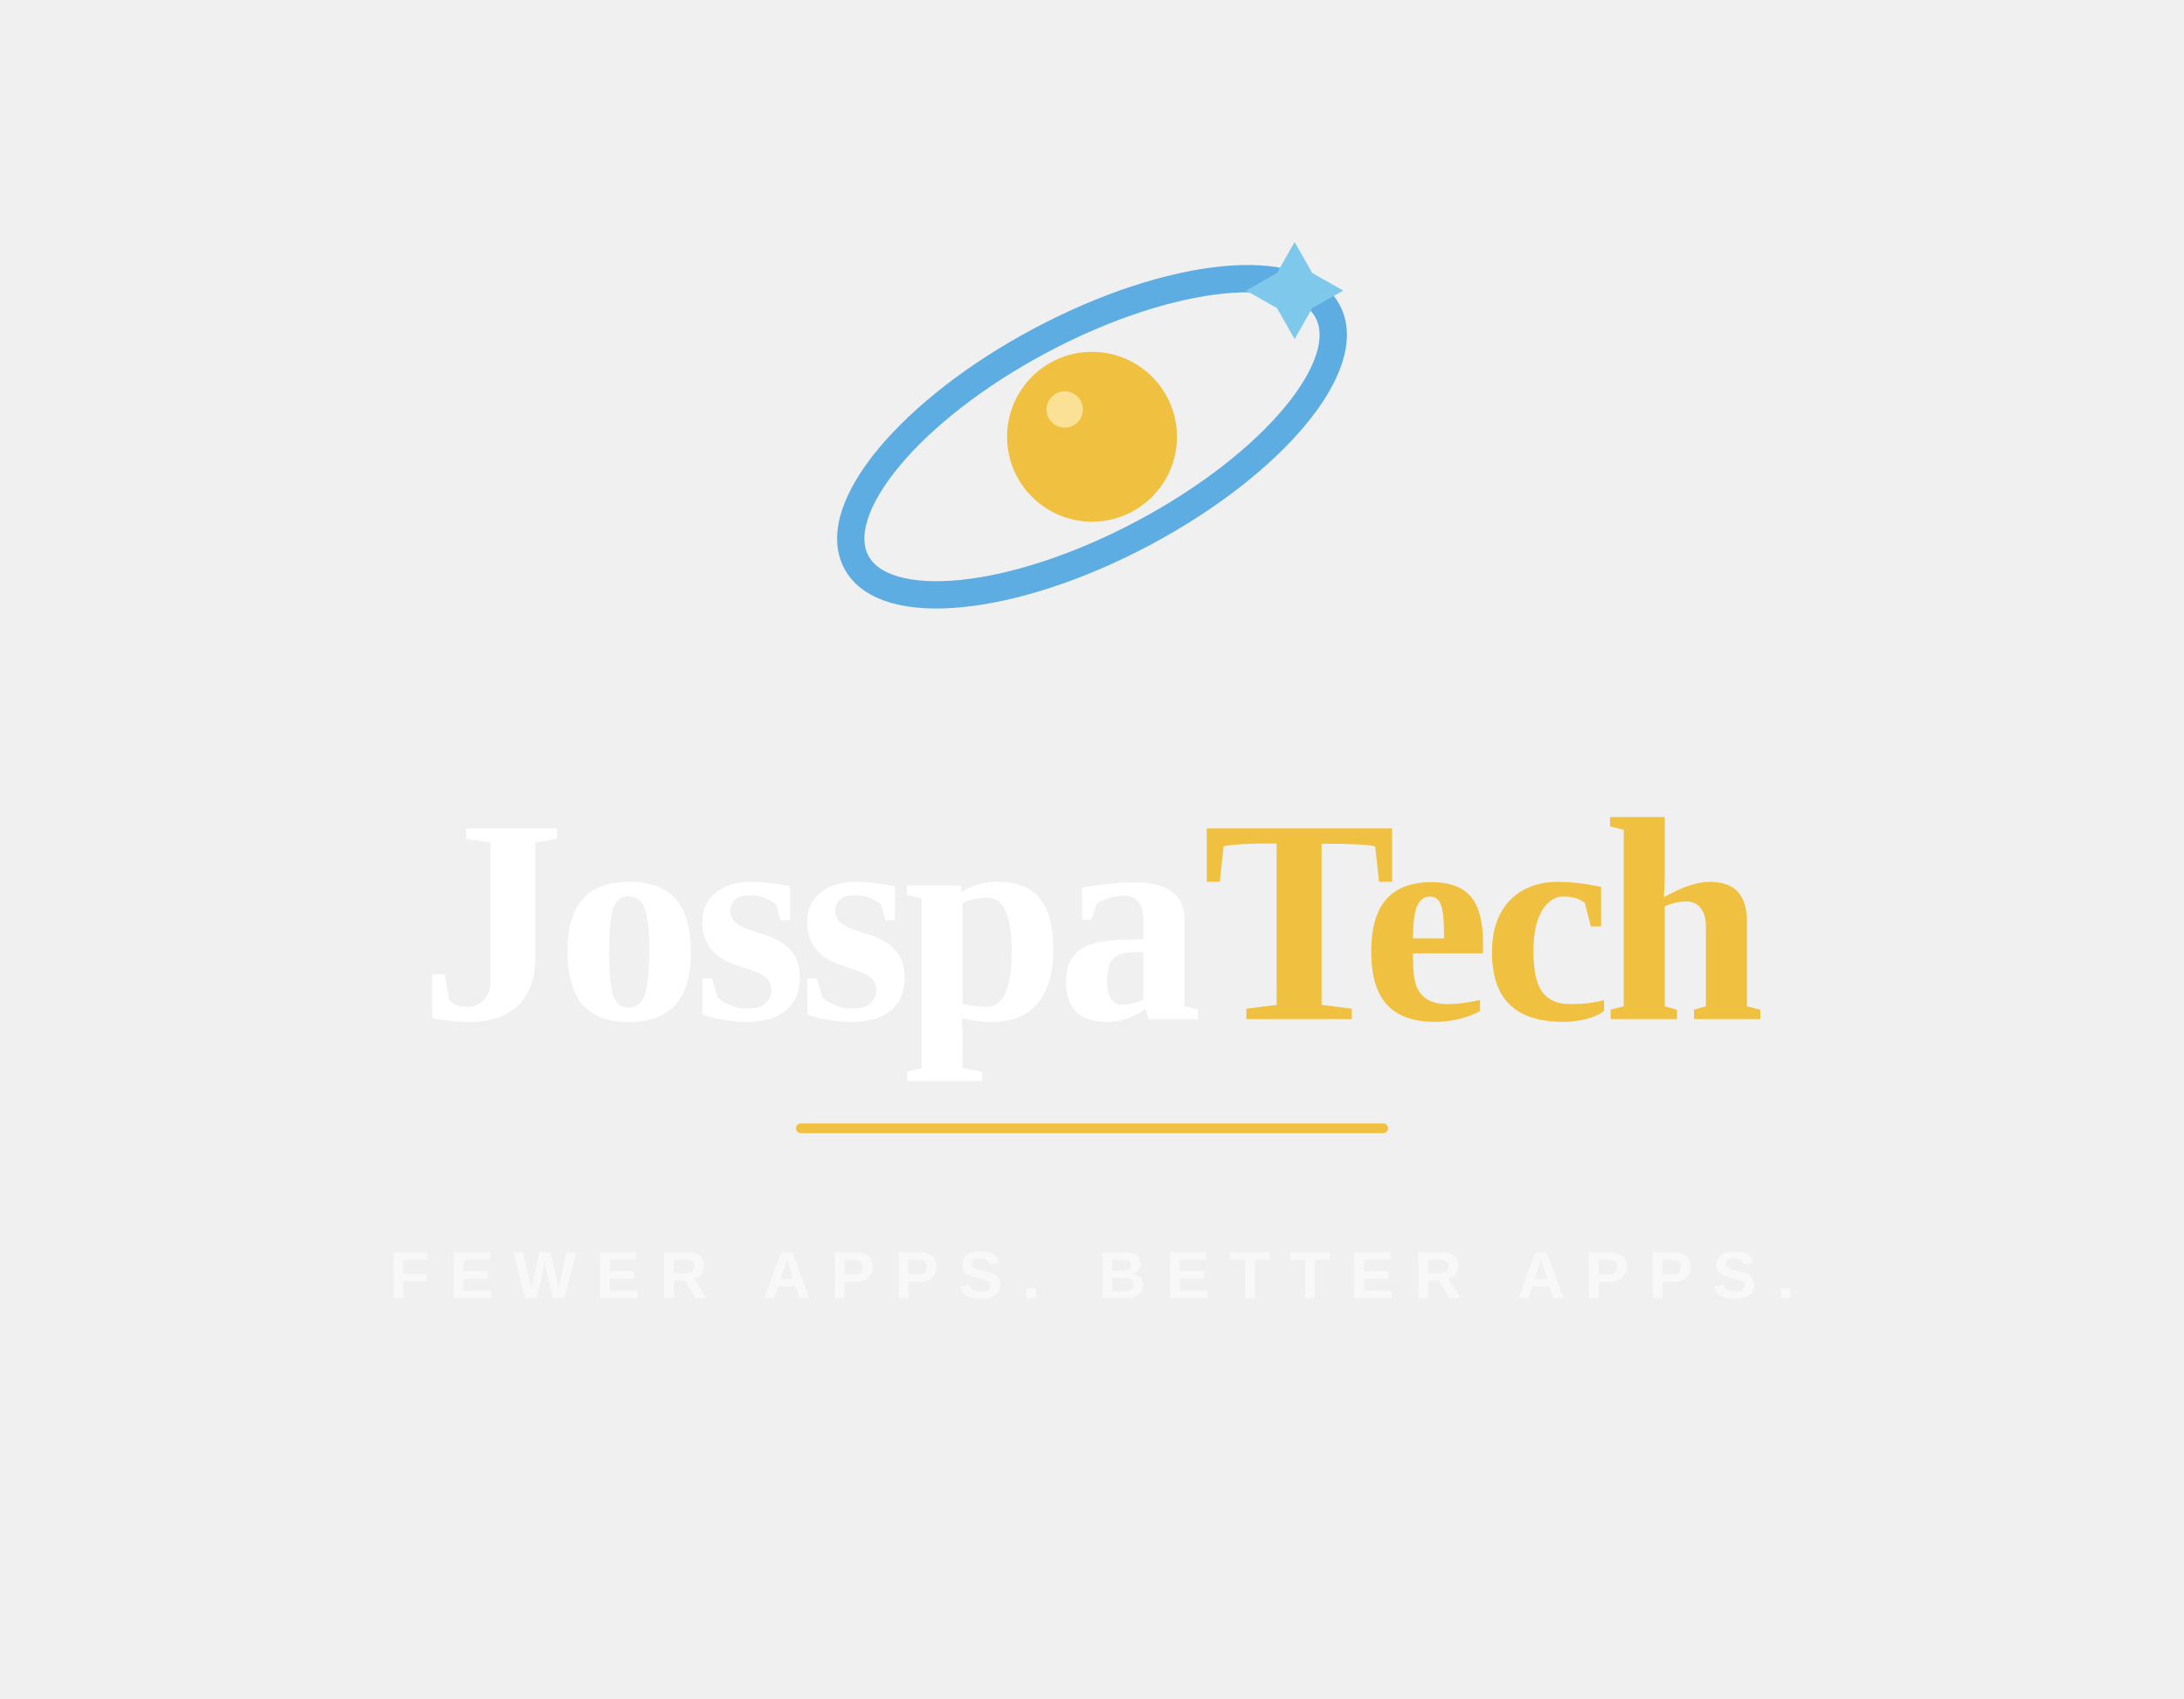
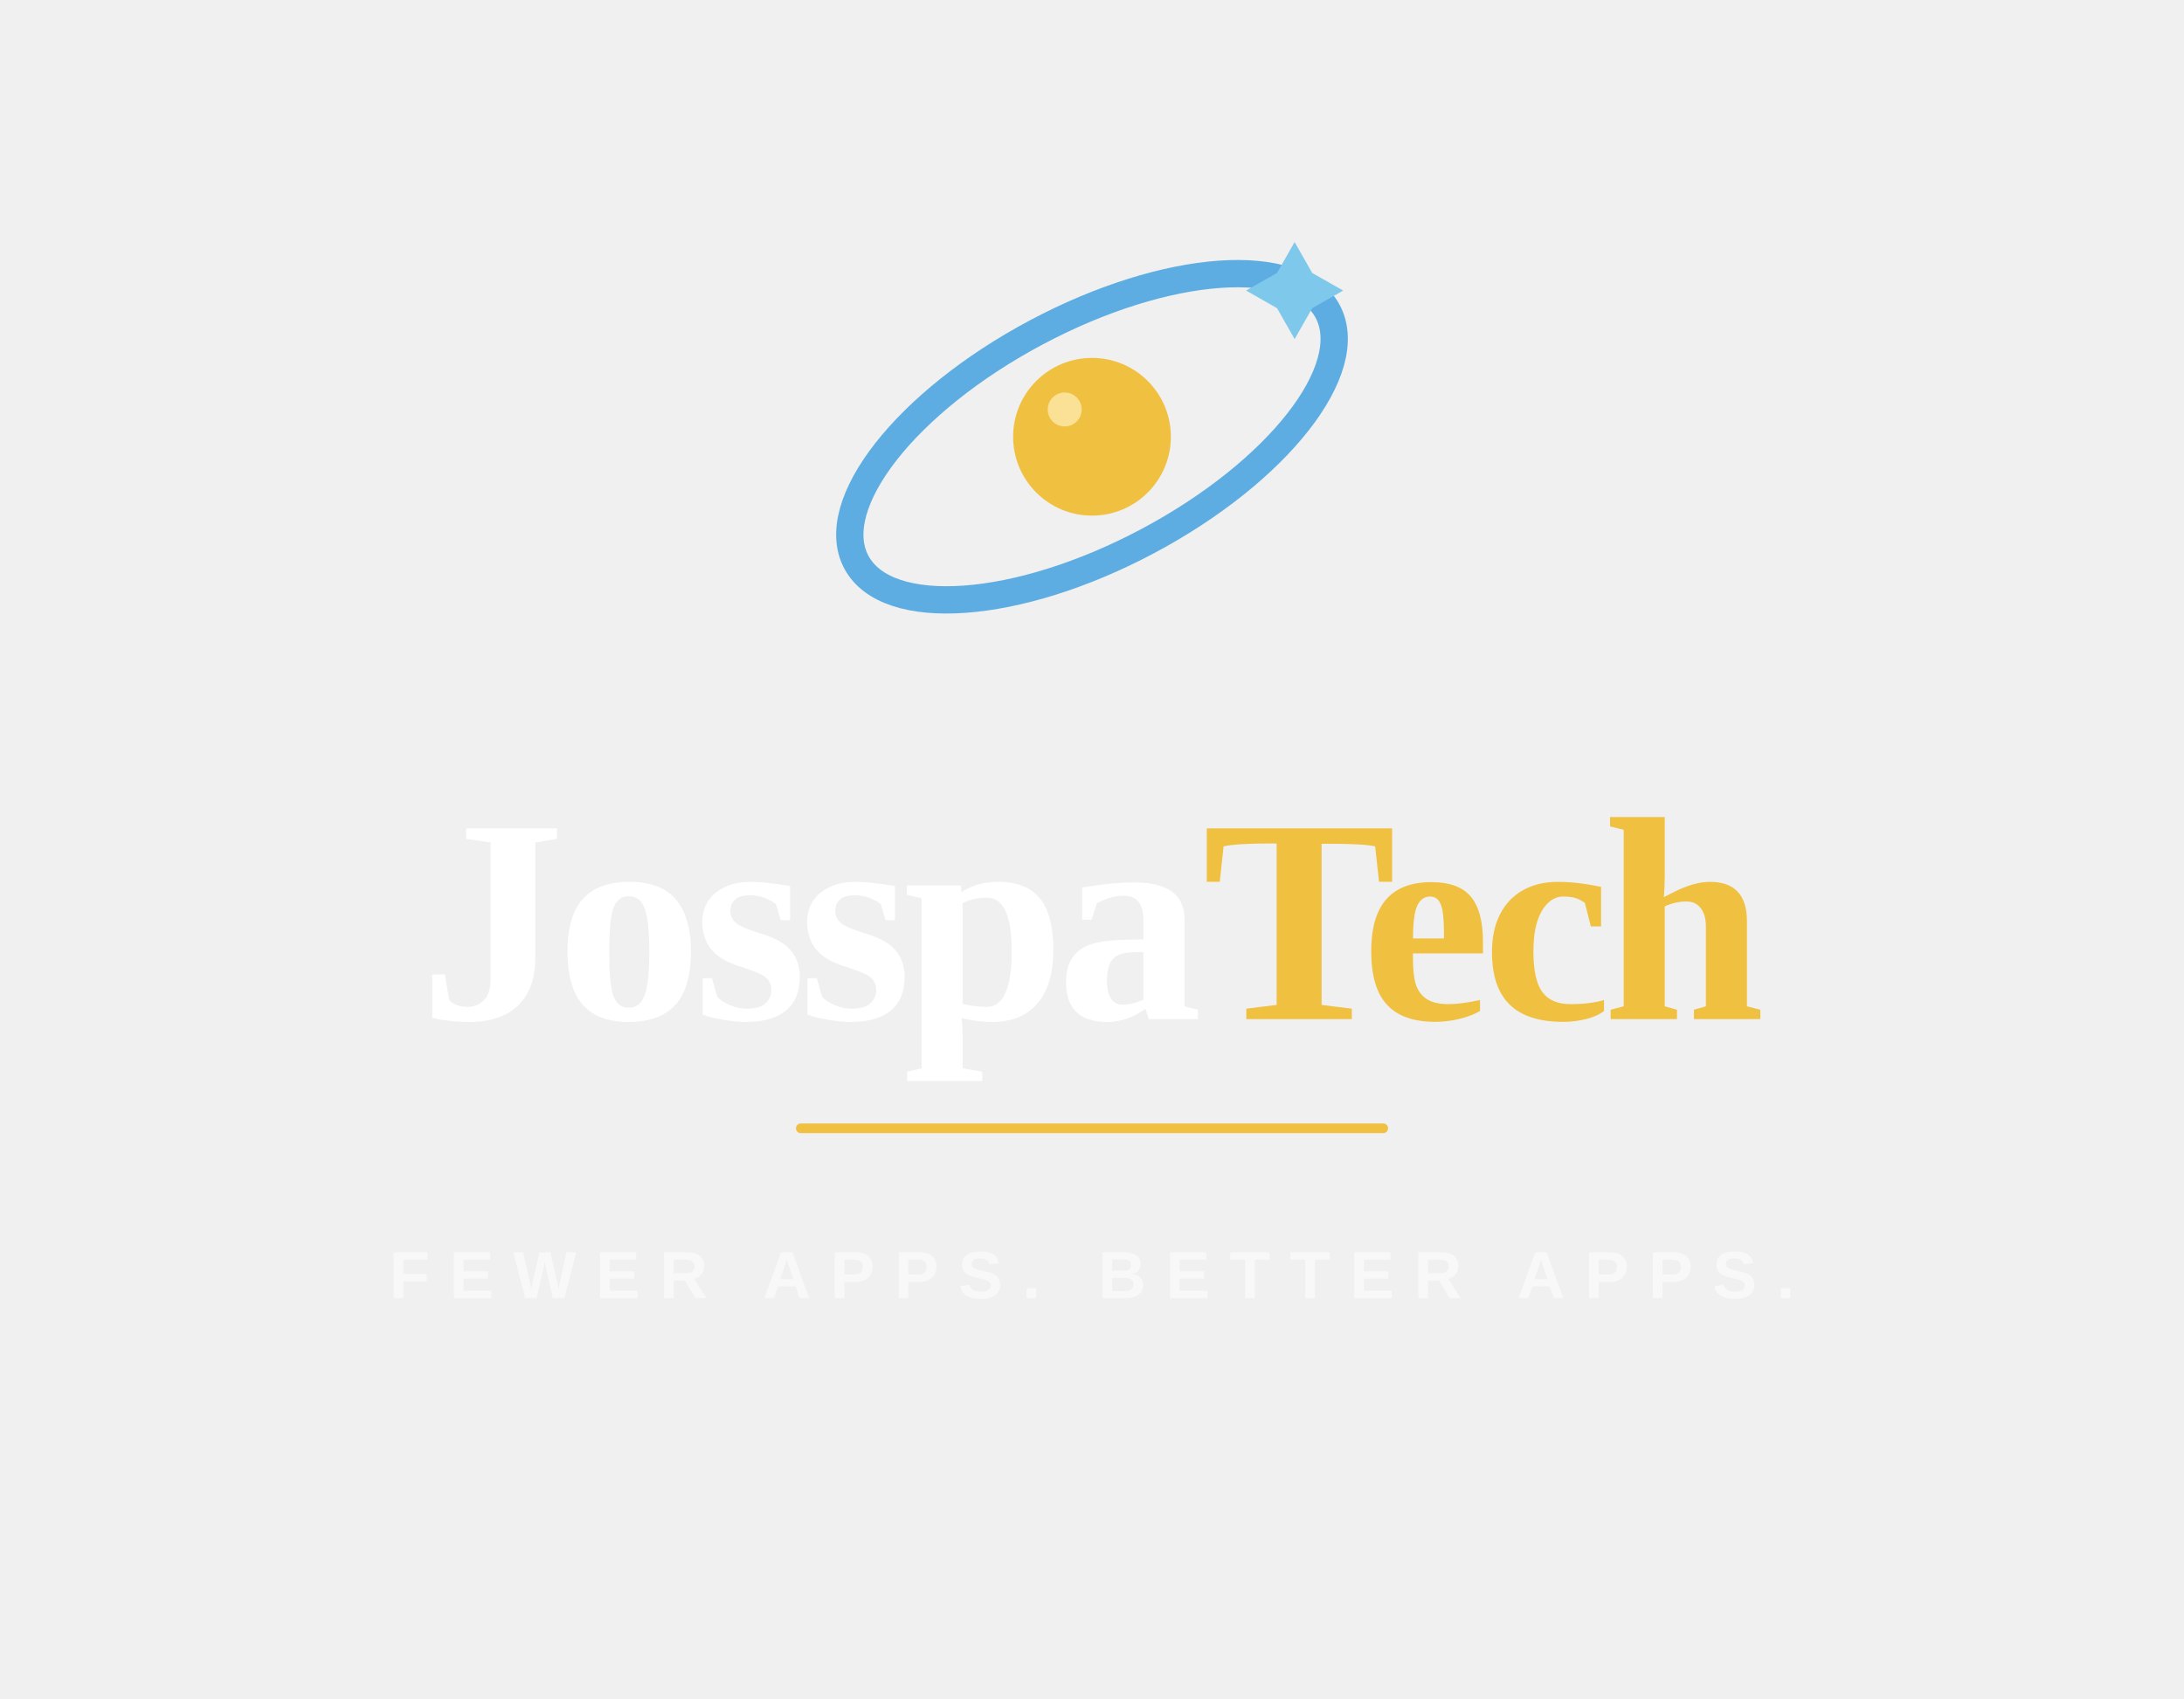
<svg xmlns="http://www.w3.org/2000/svg" viewBox="0 0 360 280" role="img" aria-label="JosspaTech">
  <g transform="translate(116 8)">
-     <circle cx="64" cy="64" r="14" fill="#F0C040" />
-     <circle cx="59.5" cy="59.5" r="3" fill="#FFF3C4" opacity="0.65" />
-     <ellipse cx="64" cy="64" rx="44" ry="18" fill="none" stroke="#5DADE2" stroke-width="4.5" transform="rotate(-28 64 64)" />
+     <circle cx="64" cy="64" r="13" fill="#F0C040" />
+     <circle cx="59.5" cy="59.5" r="2.8" fill="#FFF3C4" opacity="0.65" />
+     <ellipse cx="64" cy="64" rx="44" ry="19.5" fill="none" stroke="#5DADE2" stroke-width="4.5" transform="rotate(-28 64 64)" />
    <path d="M97.4,31.9 100.3,37.0 105.4,39.9 100.3,42.8 97.4,47.9 94.5,42.8 89.4,39.9 94.5,37.0 Z" fill="#7EC8EB" />
  </g>
  <text x="180" y="168" text-anchor="middle" font-family="Georgia, 'Times New Roman', Times, serif" font-size="48" font-weight="700" letter-spacing="-1.4" fill="#FFFFFF">Josspa<tspan fill="#F0C040">Tech</tspan>
  </text>
  <line x1="132" y1="186" x2="228" y2="186" stroke="#F0C040" stroke-width="1.6" stroke-linecap="round" />
  <text x="180" y="214" text-anchor="middle" font-family="Manrope, 'Segoe UI', Arial, sans-serif" font-size="11" font-weight="700" letter-spacing="3.2" fill="rgba(255,255,255,0.55)">FEWER APPS. BETTER APPS.</text>
</svg>
